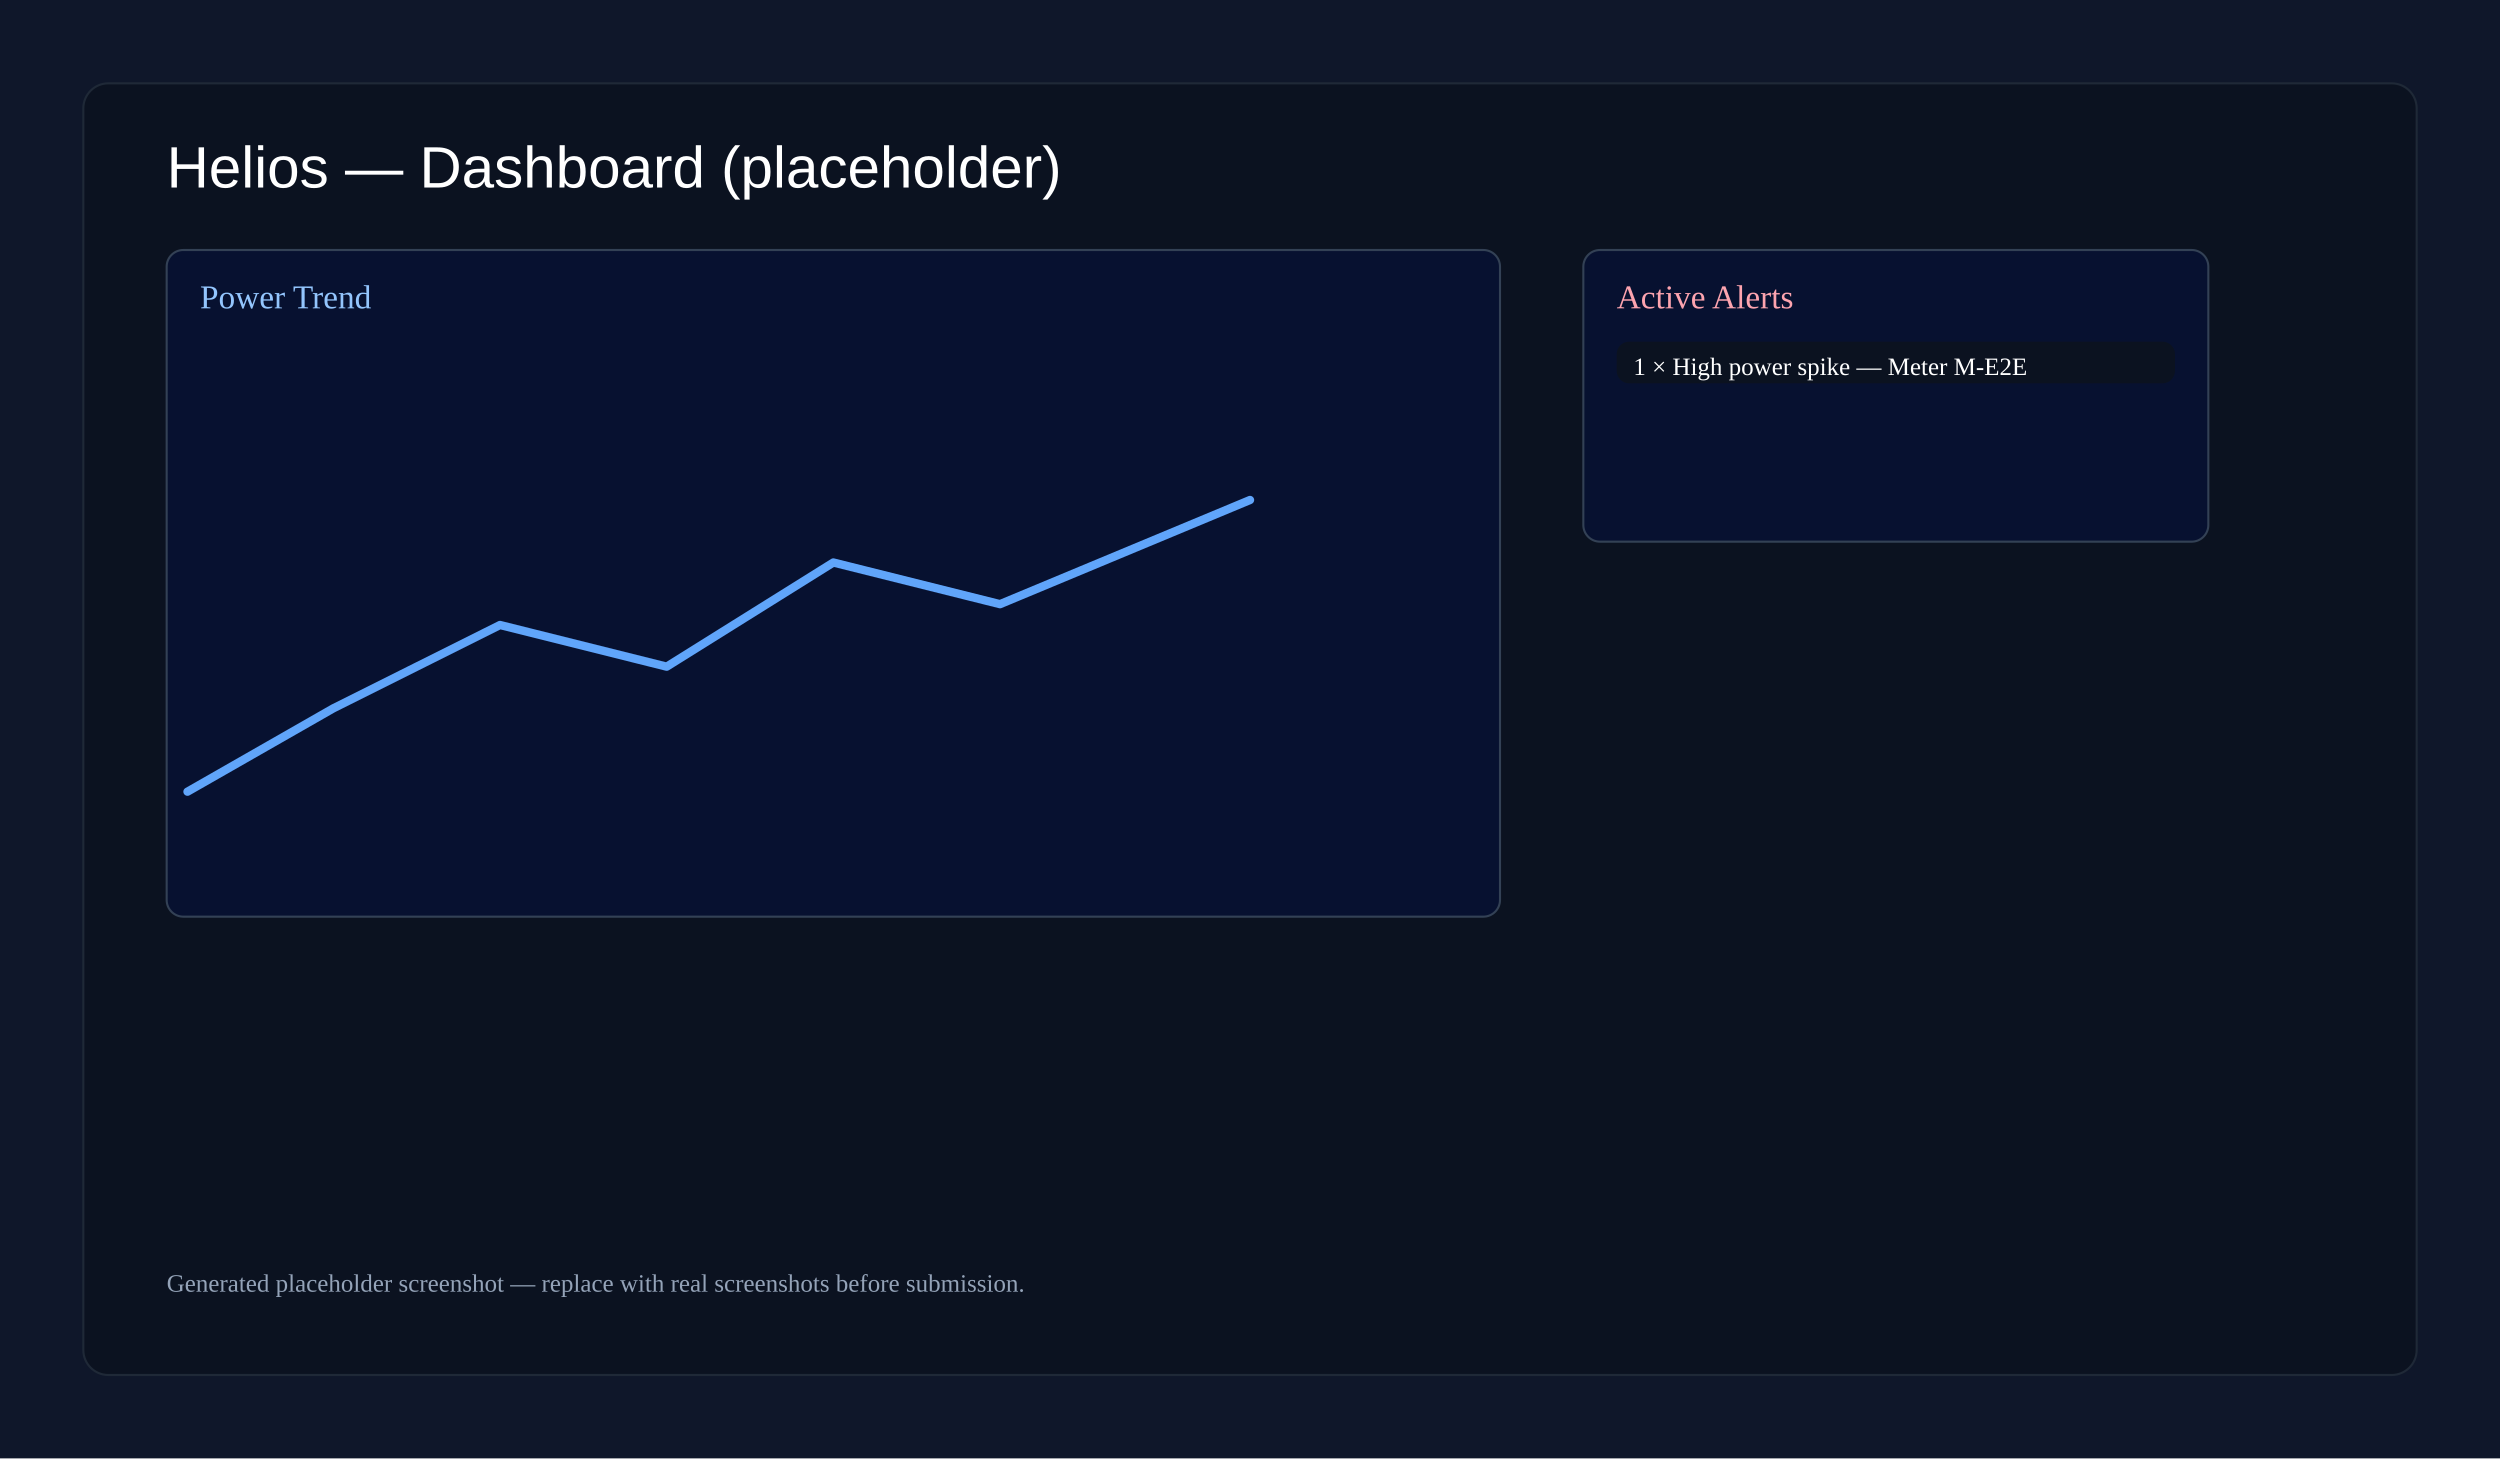
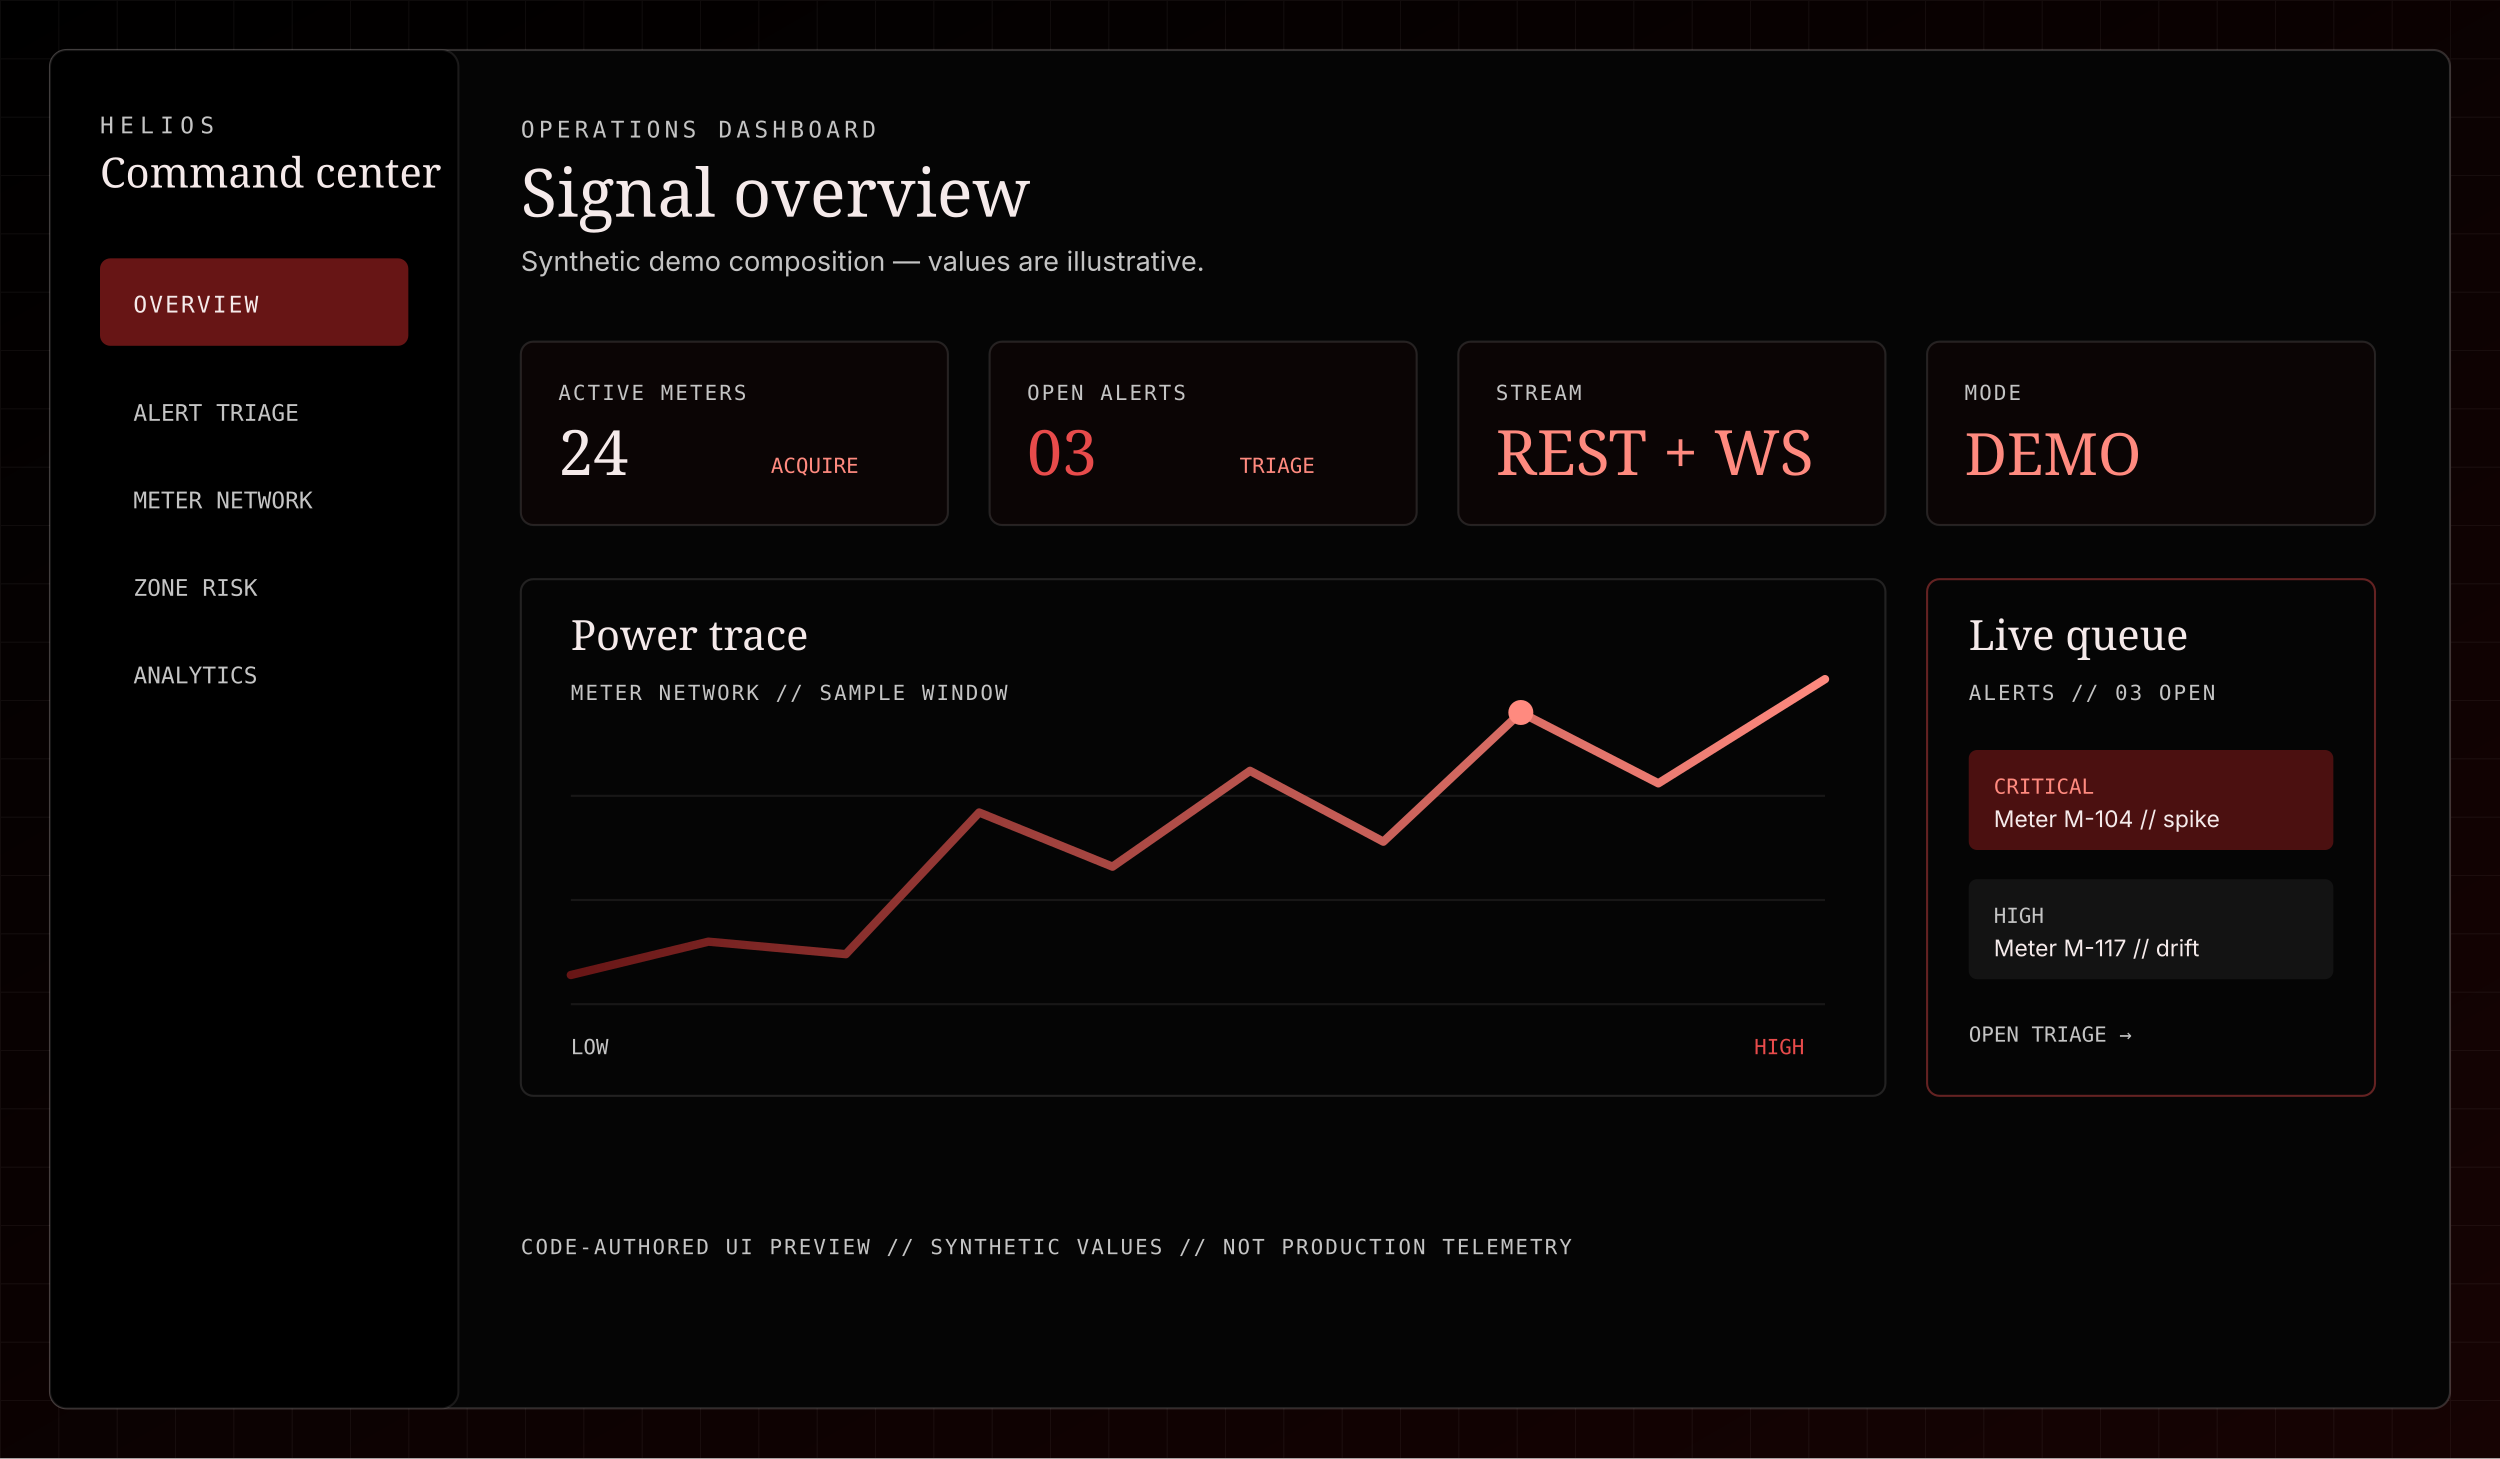
- <svg xmlns="http://www.w3.org/2000/svg" width="1200" height="700" viewBox="0 0 1200 700">
-   <rect width="1200" height="700" fill="#0f172a" />
-   <rect x="40" y="40" width="1120" height="620" rx="12" fill="#0b1220" stroke="#1f2937" />
-   <text x="80" y="90" fill="#fff" font-size="28" font-family="Segoe UI, Arial">Helios — Dashboard (placeholder)</text>
-   <g transform="translate(80,120)">
-     <rect width="640" height="320" rx="8" fill="#071130" stroke="#334155" />
-     <text x="16" y="28" fill="#93c5fd" font-size="16">Power Trend</text>
-     <polyline points="10,260 80,220 160,180 240,200 320,150 400,170 520,120" fill="none" stroke="#60a5fa" stroke-width="4" stroke-linecap="round" stroke-linejoin="round" />
+ <svg xmlns="http://www.w3.org/2000/svg" width="1200" height="700" viewBox="0 0 1200 700" role="img" aria-labelledby="title desc">
+   <defs>
+     <linearGradient id="bg" x1="0" y1="0" x2="1" y2="1">
+       <stop stop-color="#000" />
+       <stop offset="1" stop-color="#160303" />
+     </linearGradient>
+     <linearGradient id="signal" x1="0" x2="1">
+       <stop stop-color="#671515" />
+       <stop offset="1" stop-color="#ff8a7f" />
+     </linearGradient>
+     <pattern id="grid" width="28" height="28" patternUnits="userSpaceOnUse">
+       <path d="M28 0H0V28" fill="none" stroke="#f5eaea" stroke-opacity=".05" />
+     </pattern>
+   </defs>
+   <rect width="1200" height="700" fill="url(#bg)" />
+   <rect width="1200" height="700" fill="url(#grid)" />
+   <rect x="24" y="24" width="1152" height="652" rx="8" fill="#050505" stroke="#f5eaea" stroke-opacity=".18" />
+   <rect x="24" y="24" width="196" height="652" rx="8" fill="#000" stroke="#f5eaea" stroke-opacity=".1" />
+   <text x="48" y="64" fill="#c4c4c4" font-family="monospace" font-size="11" letter-spacing="3">HELIOS</text>
+   <text x="48" y="90" fill="#f5eaea" font-family="Georgia,serif" font-size="20">Command center</text>
+   <rect x="48" y="124" width="148" height="42" rx="5" fill="#671515" />
+   <text x="64" y="150" fill="#f5eaea" font-family="monospace" font-size="11" letter-spacing="1">OVERVIEW</text>
+   <text x="64" y="202" fill="#c4c4c4" font-family="monospace" font-size="11">ALERT TRIAGE</text>
+   <text x="64" y="244" fill="#c4c4c4" font-family="monospace" font-size="11">METER NETWORK</text>
+   <text x="64" y="286" fill="#c4c4c4" font-family="monospace" font-size="11">ZONE RISK</text>
+   <text x="64" y="328" fill="#c4c4c4" font-family="monospace" font-size="11">ANALYTICS</text>
+   <text x="250" y="66" fill="#c4c4c4" font-family="monospace" font-size="11" letter-spacing="2">OPERATIONS DASHBOARD</text>
+   <text x="250" y="104" fill="#f5eaea" font-family="Georgia,serif" font-size="32">Signal overview</text>
+   <text x="250" y="130" fill="#c4c4c4" font-family="Inter,Arial" font-size="13">Synthetic demo composition — values are illustrative.</text>
+   <g transform="translate(250 164)">
+     <rect width="205" height="88" rx="6" fill="#0b0505" stroke="#f5eaea" stroke-opacity=".13" />
+     <text x="18" y="28" fill="#c4c4c4" font-family="monospace" font-size="10" letter-spacing="1">ACTIVE METERS</text>
+     <text x="18" y="64" fill="#f5eaea" font-family="Georgia,serif" font-size="30">24</text>
+     <text x="120" y="63" fill="#ff8a7f" font-family="monospace" font-size="10">ACQUIRE</text>
  </g>
-   <g transform="translate(760,120)">
-     <rect width="300" height="140" rx="8" fill="#071130" stroke="#334155" />
-     <text x="16" y="28" fill="#fda4af" font-size="16">Active Alerts</text>
-     <rect x="16" y="44" width="268" height="20" rx="6" fill="#0b1220" />
-     <text x="24" y="60" fill="#fff" font-size="12">1 × High power spike — Meter M-E2E</text>
+   <g transform="translate(475 164)">
+     <rect width="205" height="88" rx="6" fill="#0b0505" stroke="#f5eaea" stroke-opacity=".13" />
+     <text x="18" y="28" fill="#c4c4c4" font-family="monospace" font-size="10" letter-spacing="1">OPEN ALERTS</text>
+     <text x="18" y="64" fill="#e84b4b" font-family="Georgia,serif" font-size="30">03</text>
+     <text x="120" y="63" fill="#ff8a7f" font-family="monospace" font-size="10">TRIAGE</text>
  </g>
-   <text x="80" y="620" fill="#94a3b8" font-size="12">Generated placeholder screenshot — replace with real screenshots before submission.</text>
+   <g transform="translate(700 164)">
+     <rect width="205" height="88" rx="6" fill="#0b0505" stroke="#f5eaea" stroke-opacity=".13" />
+     <text x="18" y="28" fill="#c4c4c4" font-family="monospace" font-size="10" letter-spacing="1">STREAM</text>
+     <text x="18" y="64" fill="#ff8a7f" font-family="Georgia,serif" font-size="30">REST + WS</text>
+   </g>
+   <g transform="translate(925 164)">
+     <rect width="215" height="88" rx="6" fill="#0b0505" stroke="#f5eaea" stroke-opacity=".13" />
+     <text x="18" y="28" fill="#c4c4c4" font-family="monospace" font-size="10" letter-spacing="1">MODE</text>
+     <text x="18" y="64" fill="#ff8a7f" font-family="Georgia,serif" font-size="28">DEMO</text>
+   </g>
+   <g transform="translate(250 278)">
+     <rect width="655" height="248" rx="6" fill="#050505" stroke="#f5eaea" stroke-opacity=".13" />
+     <text x="24" y="34" fill="#f5eaea" font-family="Georgia,serif" font-size="20">Power trace</text>
+     <text x="24" y="58" fill="#c4c4c4" font-family="monospace" font-size="10" letter-spacing="1">METER NETWORK // SAMPLE WINDOW</text>
+     <path d="M24 204H626M24 154H626M24 104H626" stroke="#f5eaea" stroke-opacity=".08" />
+     <path d="M24 190 90 174 156 180 220 112 284 138 350 92 414 126 480 64 546 98 626 48" fill="none" stroke="url(#signal)" stroke-width="4" stroke-linecap="round" stroke-linejoin="round" />
+     <circle cx="480" cy="64" r="6" fill="#ff8a7f" />
+     <text x="24" y="228" fill="#c4c4c4" font-family="monospace" font-size="10">LOW</text>
+     <text x="592" y="228" fill="#e84b4b" font-family="monospace" font-size="10">HIGH</text>
+   </g>
+   <g transform="translate(925 278)">
+     <rect width="215" height="248" rx="6" fill="#050505" stroke="#e84b4b" stroke-opacity=".42" />
+     <text x="20" y="34" fill="#f5eaea" font-family="Georgia,serif" font-size="20">Live queue</text>
+     <text x="20" y="58" fill="#c4c4c4" font-family="monospace" font-size="10" letter-spacing="1">ALERTS // 03 OPEN</text>
+     <rect x="20" y="82" width="175" height="48" rx="4" fill="#671515" fill-opacity=".72" />
+     <text x="32" y="103" fill="#ff8a7f" font-family="monospace" font-size="10">CRITICAL</text>
+     <text x="32" y="119" fill="#f5eaea" font-family="Inter,Arial" font-size="11">Meter M-104 // spike</text>
+     <rect x="20" y="144" width="175" height="48" rx="4" fill="#f5eaea" fill-opacity=".06" />
+     <text x="32" y="165" fill="#c4c4c4" font-family="monospace" font-size="10">HIGH</text>
+     <text x="32" y="181" fill="#f5eaea" font-family="Inter,Arial" font-size="11">Meter M-117 // drift</text>
+     <text x="20" y="222" fill="#c4c4c4" font-family="monospace" font-size="10">OPEN TRIAGE →</text>
+   </g>
+   <text x="250" y="602" fill="#c4c4c4" font-family="monospace" font-size="10" letter-spacing="1">CODE-AUTHORED UI PREVIEW // SYNTHETIC VALUES // NOT PRODUCTION TELEMETRY</text>
</svg>
